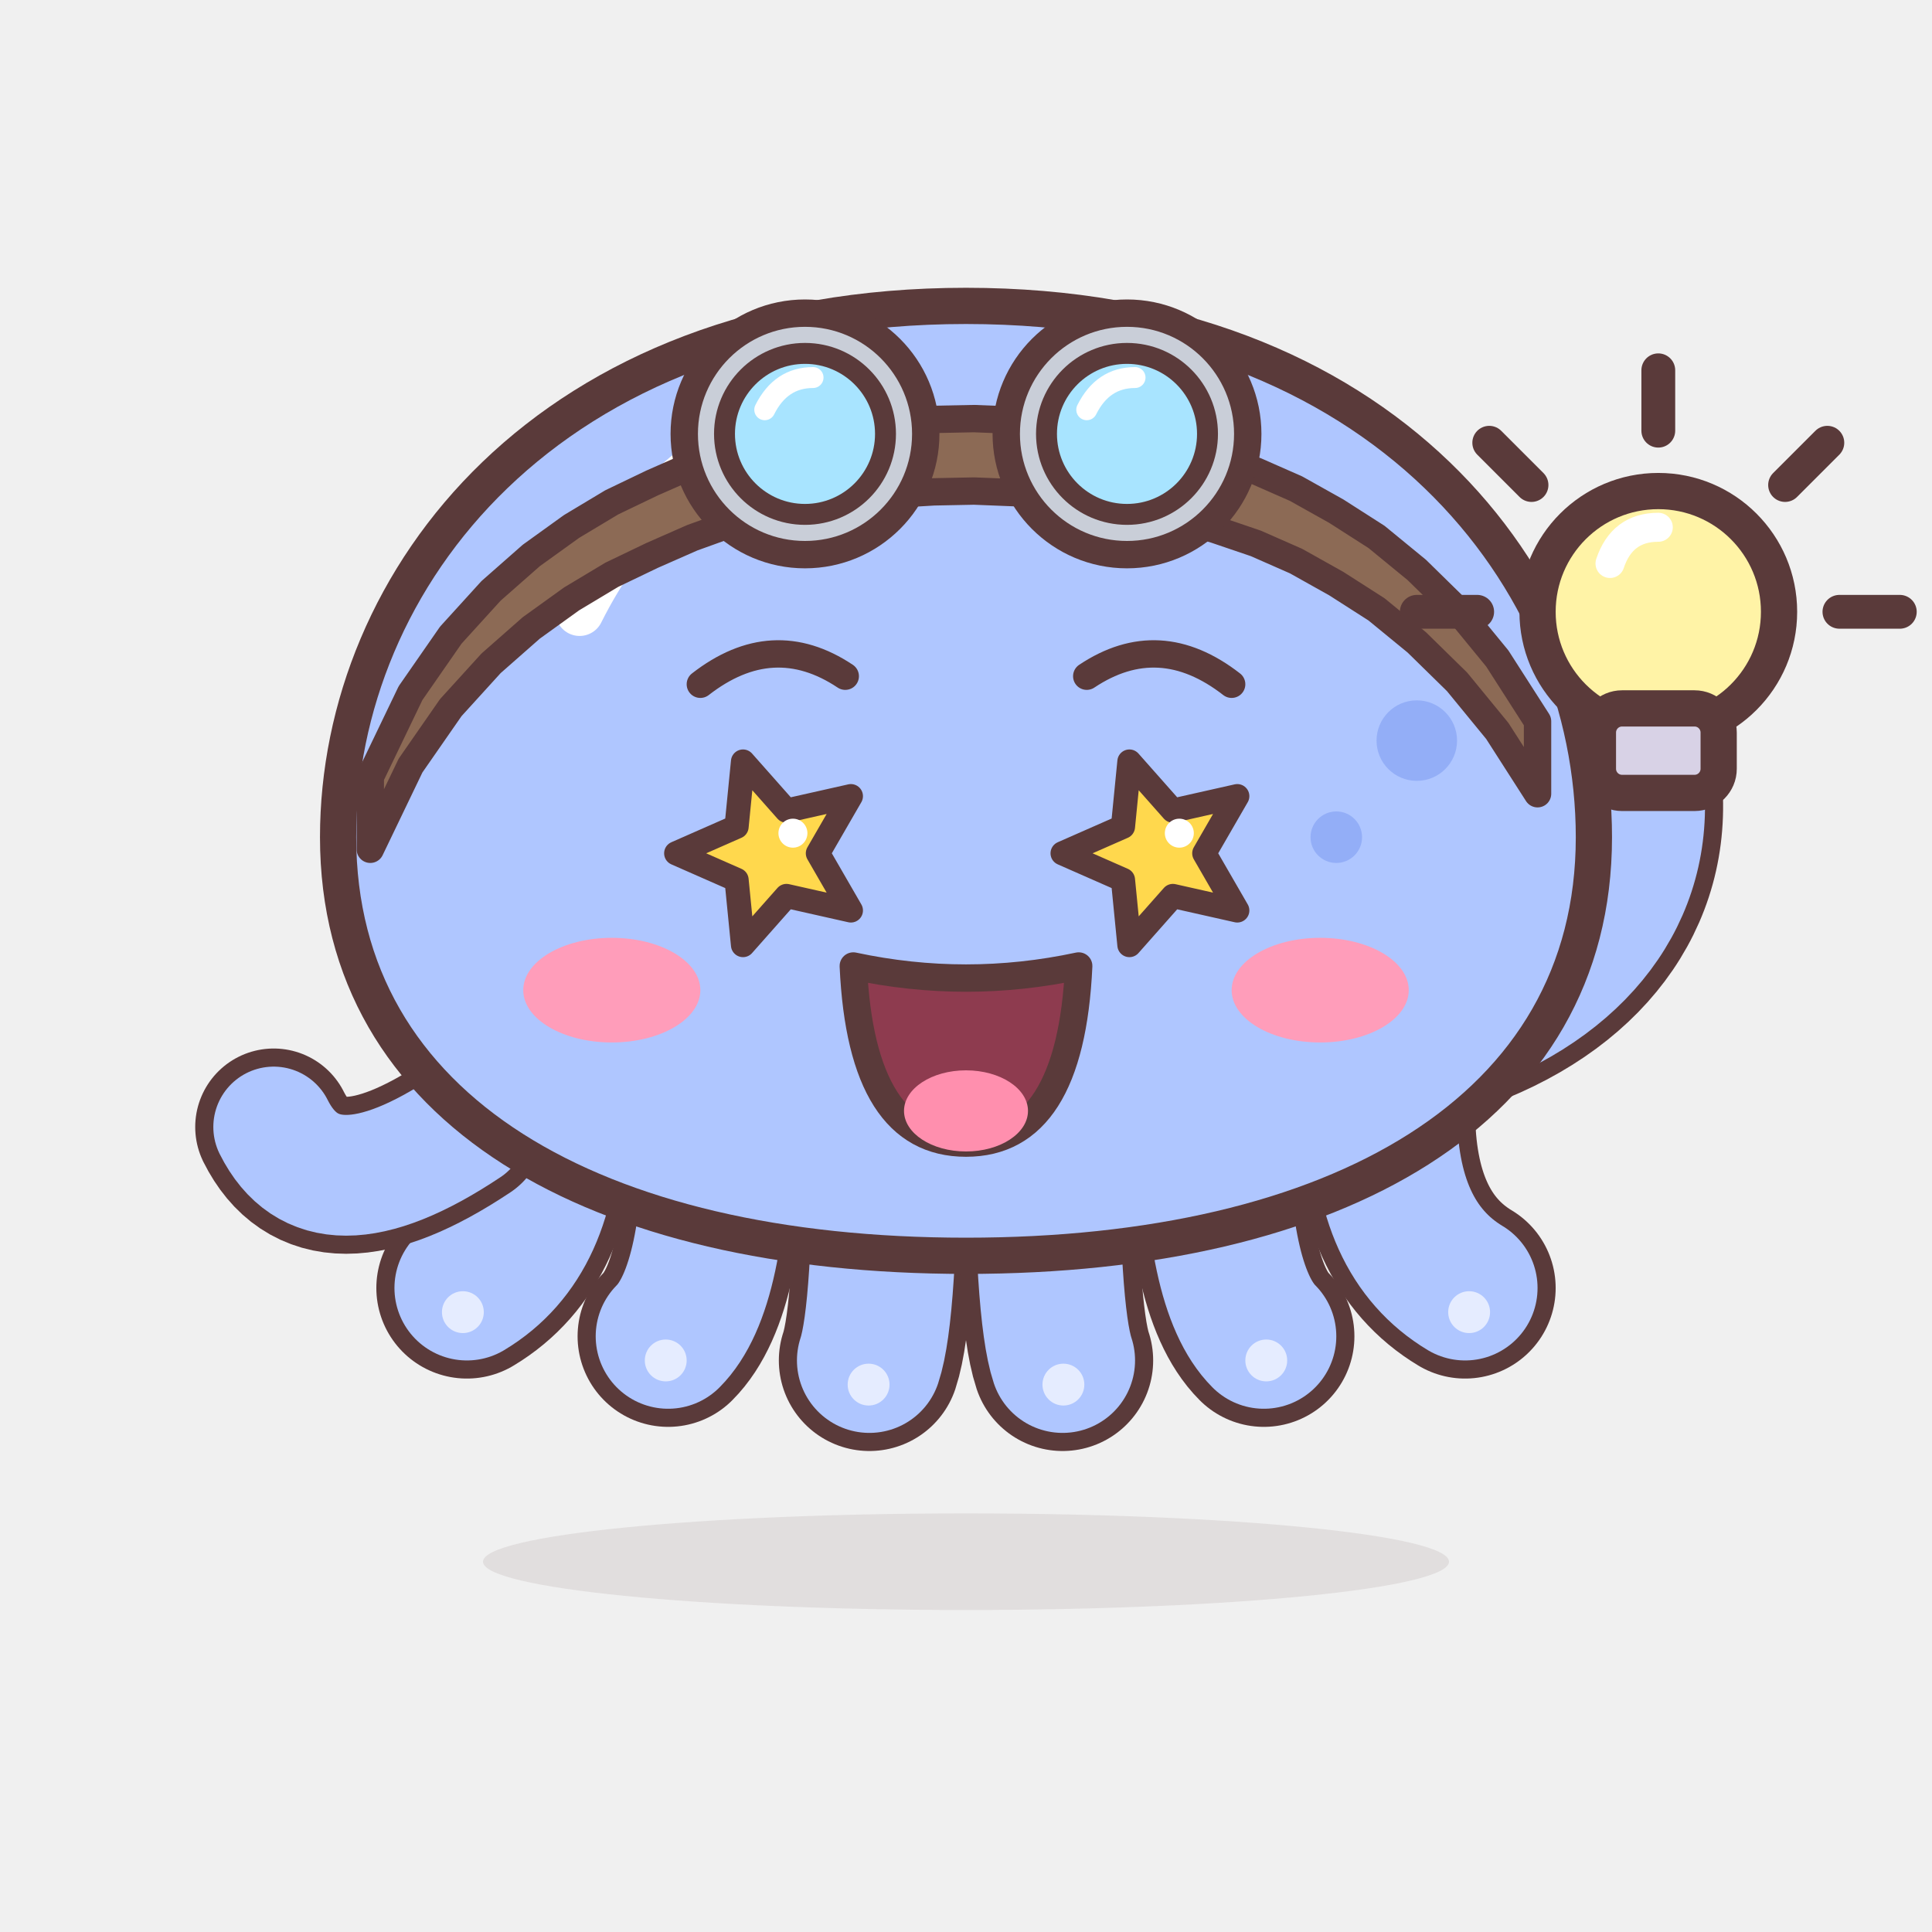
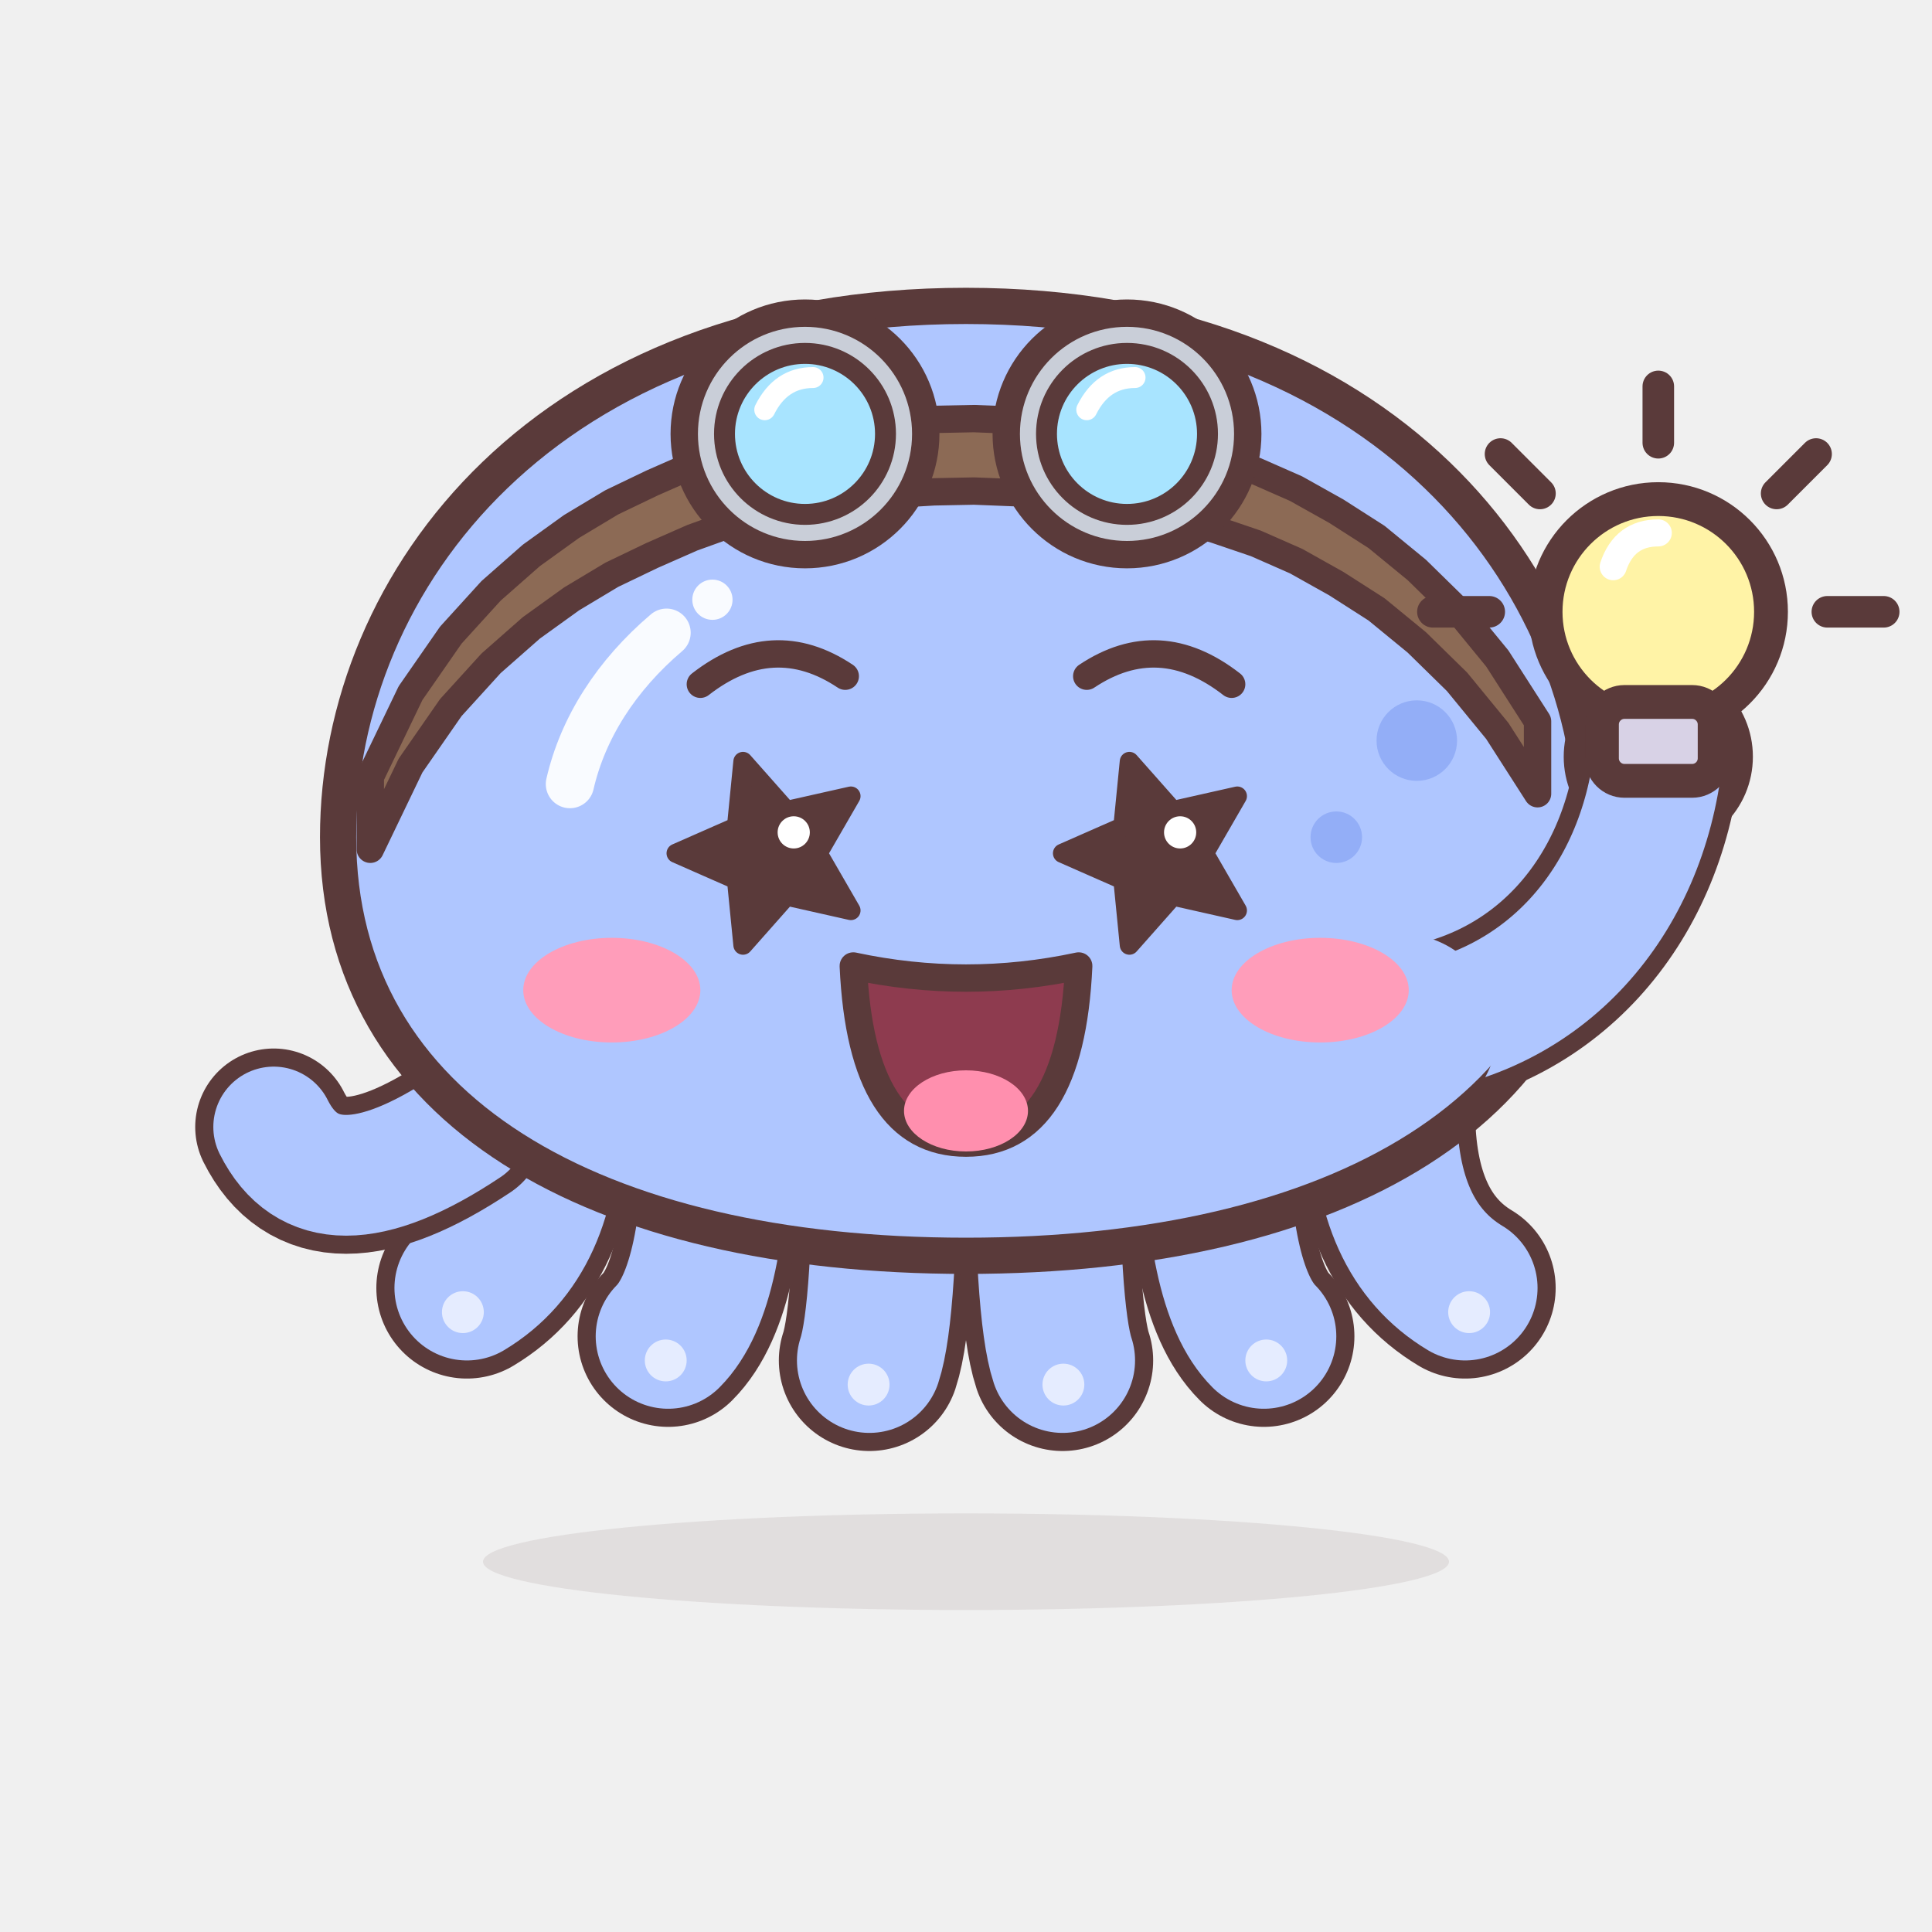
<svg xmlns="http://www.w3.org/2000/svg" viewBox="0 0 240 240" width="240" height="240">
+   <defs>
+     <clipPath id="ENTP-head">
+       <path d="M120 38 C 172 38, 198 72, 198 104 C 198 138, 166 156, 120 156 C 74 156, 42 138, 42 104 C 42 72, 68 38, 120 38 Z" />
+     </clipPath>
+   </defs>
  <ellipse cx="120" cy="194" rx="60" ry="6" fill="#5A3A3A" opacity="0.10" />
  <g fill="none" stroke-linecap="round" stroke-linejoin="round">
    <g stroke="#5A3A3A" stroke-width="22.5">
      <path d="M68 138 Q 68 154, 58 160" />
      <path d="M89 138 Q 89 160, 83 166" />
      <path d="M110 138 Q 110 163, 108 169" />
      <path d="M130 138 Q 130 163, 132 169" />
      <path d="M151 138 Q 151 160, 157 166" />
      <path d="M172 138 Q 172 154, 182 160" />
    </g>
    <g stroke="#AFC6FF" stroke-width="18">
      <path d="M68 138 Q 68 154, 58 160" />
      <path d="M89 138 Q 89 160, 83 166" />
      <path d="M110 138 Q 110 163, 108 169" />
      <path d="M130 138 Q 130 163, 132 169" />
      <path d="M151 138 Q 151 160, 157 166" />
      <path d="M172 138 Q 172 154, 182 160" />
    </g>
  </g>
  <g fill="none" stroke-linecap="round" stroke-linejoin="round">
    <g stroke="#5A3A3A" stroke-width="19.5">
      <path d="M58 140 C 46 148, 38 148, 34 140" />
-       <path d="M182 128 C 198 122, 206 110, 204 96" />
    </g>
    <g stroke="#AFC6FF" stroke-width="15">
      <path d="M58 140 C 46 148, 38 148, 34 140" />
-       <path d="M182 128 C 198 122, 206 110, 204 96" />
    </g>
  </g>
  <g fill="#E5ECFF">
    <circle cx="57.5" cy="163" r="2.6" />
    <circle cx="82.7" cy="169" r="2.6" />
    <circle cx="107.9" cy="172" r="2.6" />
    <circle cx="132.1" cy="172" r="2.6" />
    <circle cx="157.3" cy="169" r="2.6" />
    <circle cx="182.5" cy="163" r="2.6" />
  </g>
  <path d="M120 38 C 172 38, 198 72, 198 104 C 198 138, 166 156, 120 156 C 74 156, 42 138, 42 104 C 42 72, 68 38, 120 38 Z" fill="#AFC6FF" stroke="#5A3A3A" stroke-width="4.5" />
  <g fill="#93AEF7">
    <circle cx="176" cy="92" r="5" />
    <circle cx="166" cy="104" r="3.2" />
  </g>
-   <path d="M72 76 Q 80 60, 96 52" fill="none" stroke="#FFFFFF" stroke-width="6" stroke-linecap="round" />
+   <path d="M70.8 97.4 A 50 38 0 0 1 82.8 78.6" fill="none" stroke="#FFFFFF" stroke-width="6" stroke-linecap="round" opacity="0.92" />
+   <circle cx="88.5" cy="74.5" r="2.5" fill="#FFFFFF" opacity="0.92" />
  <path d="M46 96.5 L 51 86.1 L 56 78.9 L 61 73.4 L 66 69.0 L 71 65.4 L 76 62.4 L 81 60.0 L 86 57.8 L 91 56.0 L 96 54.8 L 101 53.6 L 106 52.9 L 111 52.4 L 116 52.1 L 121 52.0 L 126 52.2 L 131 52.6 L 136 53.2 L 141 54.0 L 146 55.3 L 151 56.8 L 156 58.5 L 161 60.7 L 166 63.5 L 171 66.7 L 176 70.8 L 181 75.7 L 186 81.8 L 191 89.6 L 191 98.6 L 186 90.8 L 181 84.7 L 176 79.8 L 171 75.7 L 166 72.5 L 161 69.7 L 156 67.5 L 151 65.8 L 146 64.3 L 141 63.0 L 136 62.2 L 131 61.6 L 126 61.2 L 121 61.0 L 116 61.1 L 111 61.4 L 106 61.9 L 101 62.6 L 96 63.8 L 91 65.0 L 86 66.8 L 81 69.0 L 76 71.4 L 71 74.4 L 66 78.0 L 61 82.4 L 56 87.9 L 51 95.1 L 46 105.5 Z" fill="#8C6A55" stroke="#5A3A3A" stroke-width="3.4" stroke-linejoin="round" />
  <circle cx="100" cy="53.9" r="15" fill="#C9CED8" stroke="#5A3A3A" stroke-width="3.4" />
  <circle cx="100" cy="53.9" r="10" fill="#A8E4FF" stroke="#5A3A3A" stroke-width="2.6" />
  <path d="M95 50.9 q 2 -4 6 -4" stroke="#FFFFFF" stroke-width="2.6" fill="none" stroke-linecap="round" />
  <circle cx="140" cy="53.9" r="15" fill="#C9CED8" stroke="#5A3A3A" stroke-width="3.4" />
  <circle cx="140" cy="53.9" r="10" fill="#A8E4FF" stroke="#5A3A3A" stroke-width="2.6" />
  <path d="M135 50.9 q 2 -4 6 -4" stroke="#FFFFFF" stroke-width="2.6" fill="none" stroke-linecap="round" />
  <ellipse cx="76" cy="123" rx="11" ry="6.5" fill="#FF9DBA" />
  <ellipse cx="164" cy="123" rx="11" ry="6.5" fill="#FF9DBA" />
  <path d="M87 85 Q 96 78, 105 84" fill="none" stroke="#5A3A3A" stroke-width="3.4" stroke-linecap="round" stroke-linejoin="round" />
  <path d="M135 84 Q 144 78, 153 85" fill="none" stroke="#5A3A3A" stroke-width="3.4" stroke-linecap="round" stroke-linejoin="round" />
-   <polygon points="84.0,106.0 91.5,102.7 92.3,94.6 97.7,100.7 105.7,98.9 101.6,106.0 105.7,113.1 97.7,111.3 92.3,117.4 91.5,109.3" fill="#FFD84D" stroke="#5A3A3A" stroke-width="3" stroke-linejoin="round" />
-   <circle cx="98.5" cy="103.5" r="1.8" fill="#FFFFFF" />
-   <polygon points="132.0,106.0 139.5,102.7 140.3,94.6 145.7,100.7 153.7,98.9 149.6,106.0 153.7,113.1 145.7,111.3 140.3,117.4 139.5,109.3" fill="#FFD84D" stroke="#5A3A3A" stroke-width="3" stroke-linejoin="round" />
-   <circle cx="146.5" cy="103.5" r="1.8" fill="#FFFFFF" />
+   <polygon points="84.0,106.0 91.5,102.7 92.3,94.6 97.7,100.7 105.7,98.9 101.6,106.0 105.7,113.1 97.7,111.3 92.3,117.4 91.5,109.3" fill="#5A3A3A" stroke="#5A3A3A" stroke-width="2.4" stroke-linejoin="round" />
+   <circle cx="98.6" cy="103.4" r="2" fill="#FFFFFF" />
+   <polygon points="132.0,106.0 139.5,102.7 140.3,94.6 145.7,100.7 153.7,98.9 149.6,106.0 153.7,113.1 145.7,111.3 140.3,117.4 139.5,109.3" fill="#5A3A3A" stroke="#5A3A3A" stroke-width="2.4" stroke-linejoin="round" />
+   <circle cx="146.6" cy="103.4" r="2" fill="#FFFFFF" />
  <path d="M106 120 Q 120 123, 134 120 Q 133 142, 120 142 Q 107 142, 106 120 Z" fill="#8E3B4F" stroke="#5A3A3A" stroke-width="3.4" stroke-linejoin="round" />
  <ellipse cx="120" cy="138" rx="7.7" ry="5.04" fill="#FF8FAE" />
-   <g transform="translate(206 76) scale(1.5) translate(-206 -76)">
+   <mask id="ENTP-arms" maskUnits="userSpaceOnUse" x="0" y="0" width="240" height="240">
+     <rect width="240" height="240" fill="#fff" />
+     <circle cx="174.0" cy="128.0" r="12" fill="#000" />
+   </mask>
+   <g mask="url(#ENTP-arms)">
+     <g stroke="#5A3A3A" stroke-width="20.5" fill="none" stroke-linecap="round">
+       <path d="M174 128 C 192 126, 204 112, 206 94" />
+     </g>
+     <circle cx="206.0" cy="94.0" r="11.75" fill="#5A3A3A" />
+     <g stroke="#AFC6FF" stroke-width="16" fill="none" stroke-linecap="round">
+       <path d="M174 128 C 192 126, 204 112, 206 94" />
+     </g>
+     <circle cx="206.0" cy="94.0" r="7.25" fill="#AFC6FF" />
+     <circle cx="203.0" cy="90.5" r="1.8" fill="#FFFFFF" opacity="0.8" />
+   </g>
+   <g transform="translate(206 76) scale(1.4) translate(-206 -76)">
    <path d="M191.0 76.0 L 186.0 76.0" fill="none" stroke="#5A3A3A" stroke-width="2.8" stroke-linecap="round" stroke-linejoin="round" />
    <path d="M195.5 65.5 L 192.0 62.0" fill="none" stroke="#5A3A3A" stroke-width="2.8" stroke-linecap="round" stroke-linejoin="round" />
    <path d="M206.0 61.0 L 206.0 56.0" fill="none" stroke="#5A3A3A" stroke-width="2.8" stroke-linecap="round" stroke-linejoin="round" />
    <path d="M216.5 65.5 L 220.0 62.0" fill="none" stroke="#5A3A3A" stroke-width="2.8" stroke-linecap="round" stroke-linejoin="round" />
    <path d="M221.0 76.0 L 226.0 76.0" fill="none" stroke="#5A3A3A" stroke-width="2.8" stroke-linecap="round" stroke-linejoin="round" />
    <circle cx="206" cy="76" r="10" fill="#FFF3A6" stroke="#5A3A3A" stroke-width="3" />
    <rect x="201" y="84" width="10" height="7" rx="2" fill="#D8D2E6" stroke="#5A3A3A" stroke-width="3" />
    <path d="M202 72 Q 203 69, 206 69" stroke="#FFFFFF" stroke-width="2.4" fill="none" stroke-linecap="round" />
  </g>
-   <g fill="none" stroke-linecap="round" stroke-linejoin="round">
-     <g stroke="#5A3A3A" stroke-width="19.5" />
-     <g stroke="#AFC6FF" stroke-width="15" />
-   </g>
</svg>
